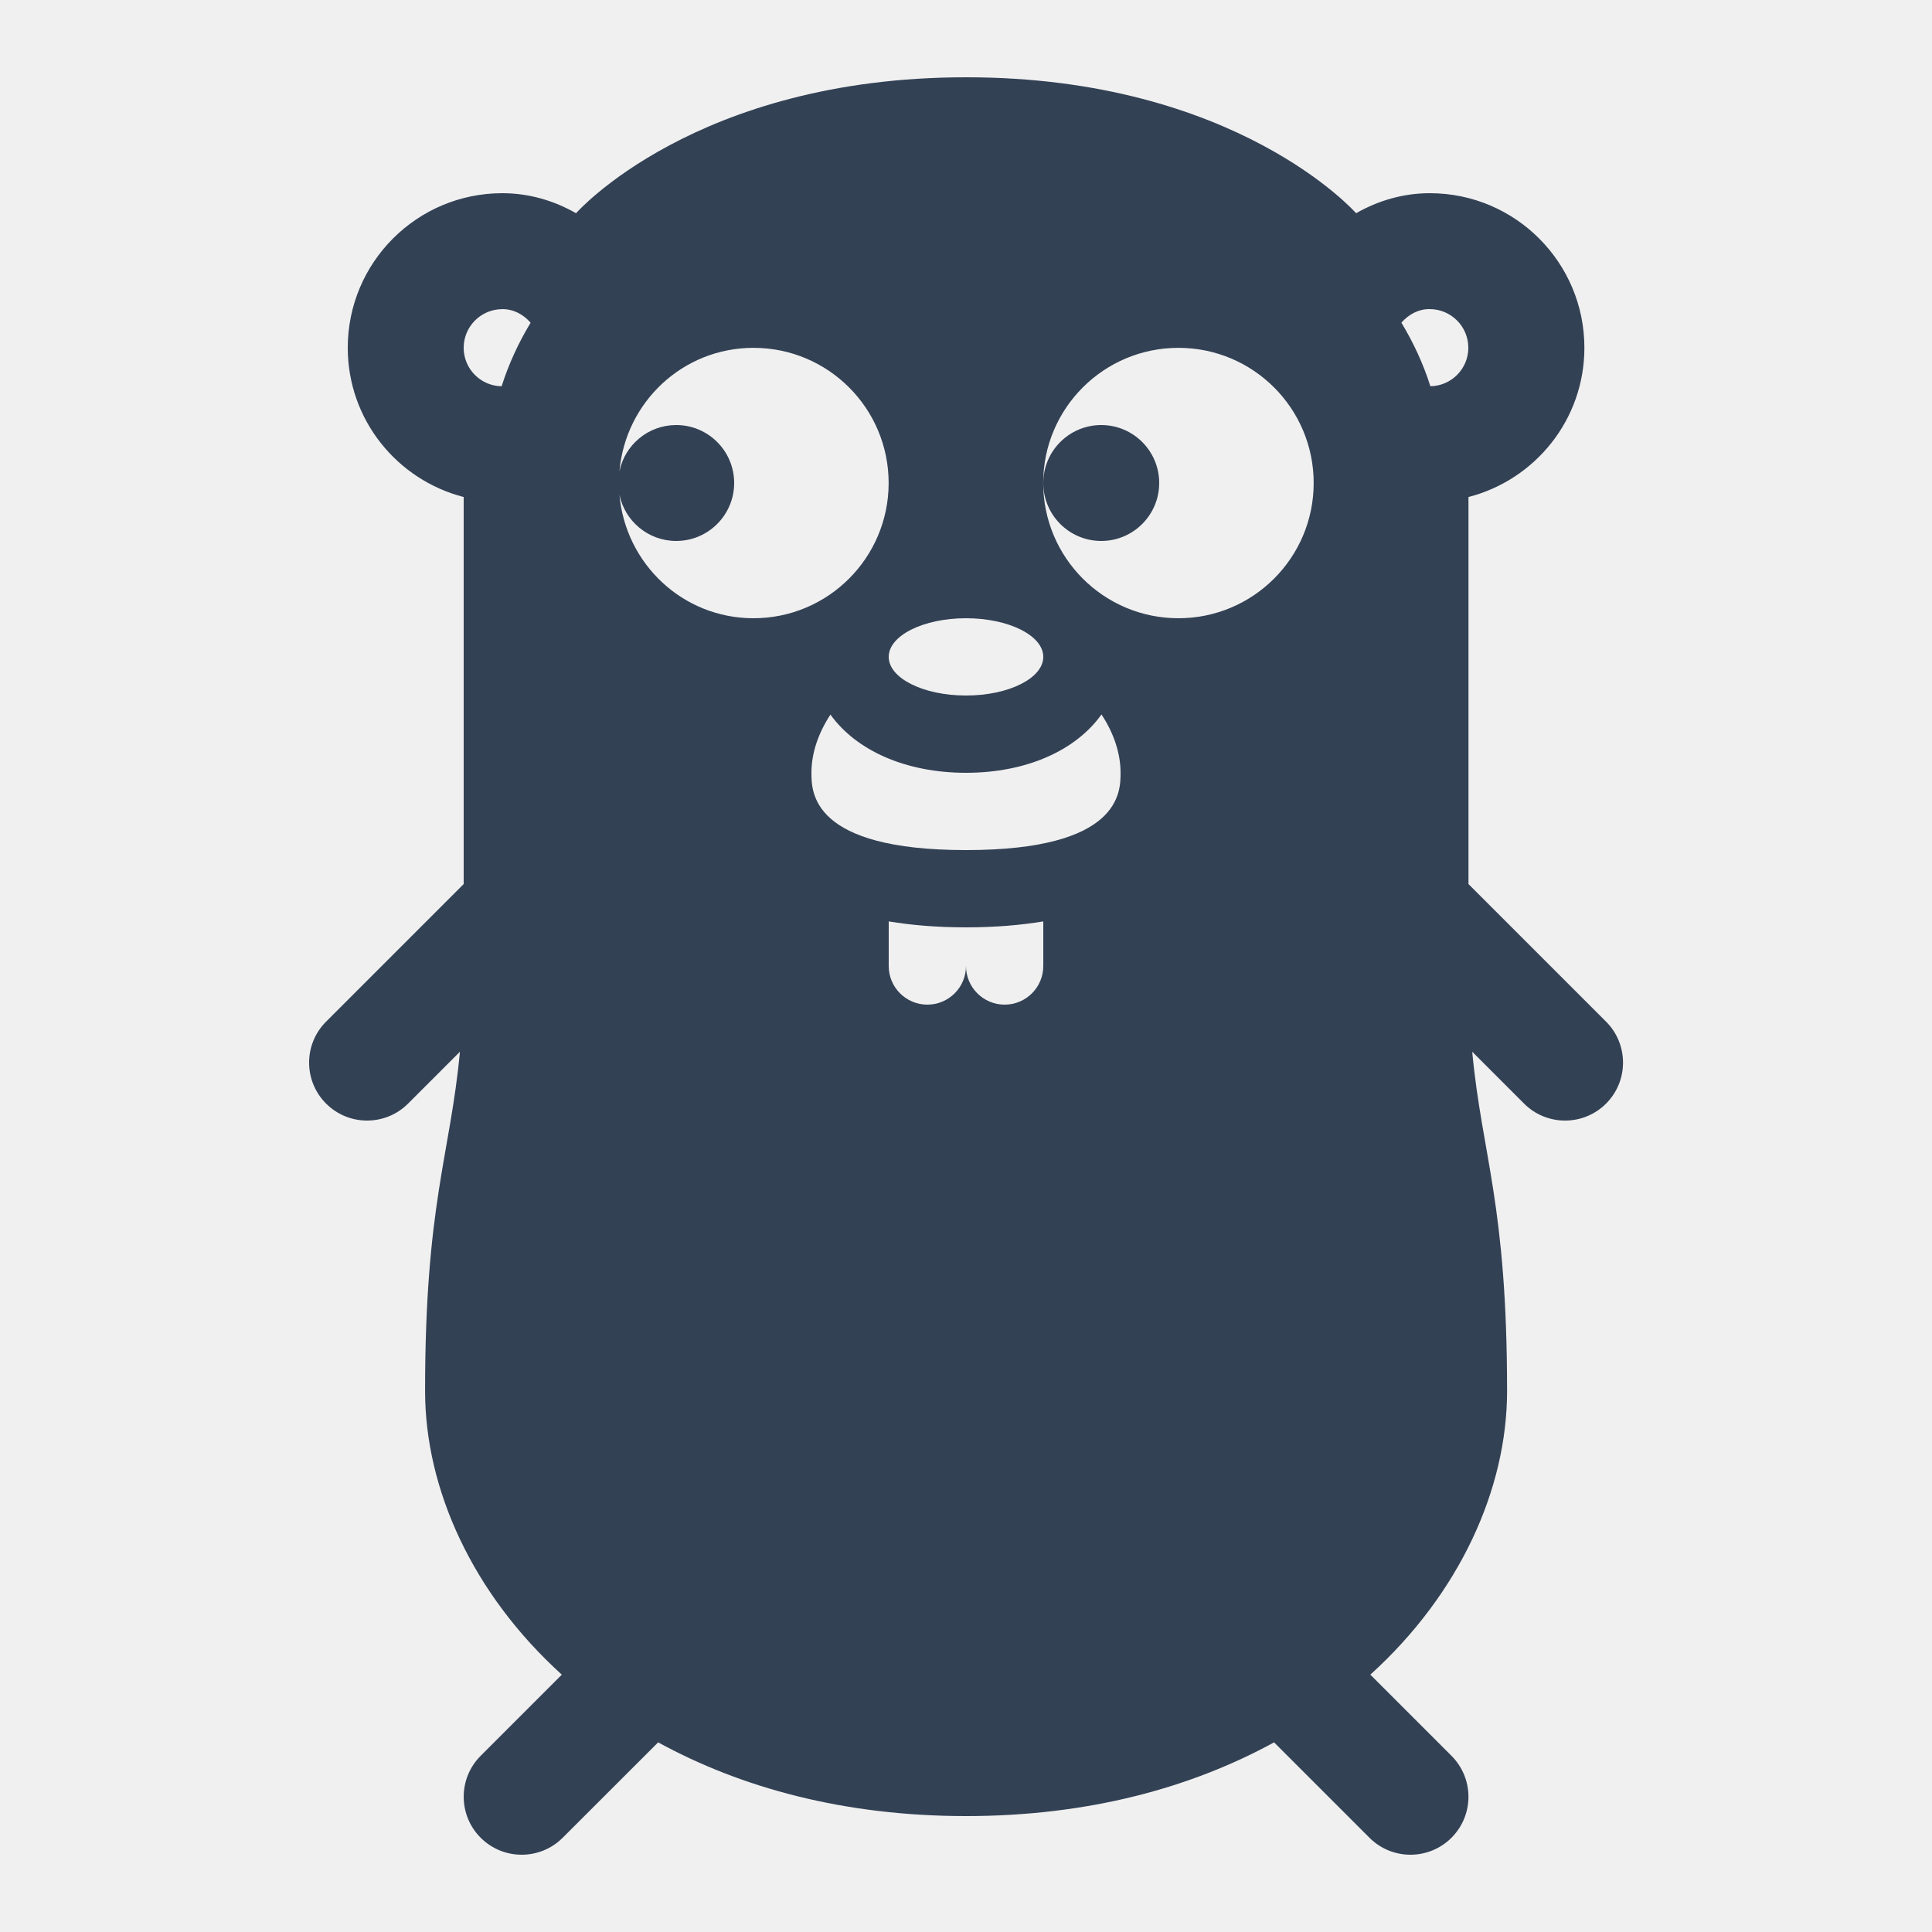
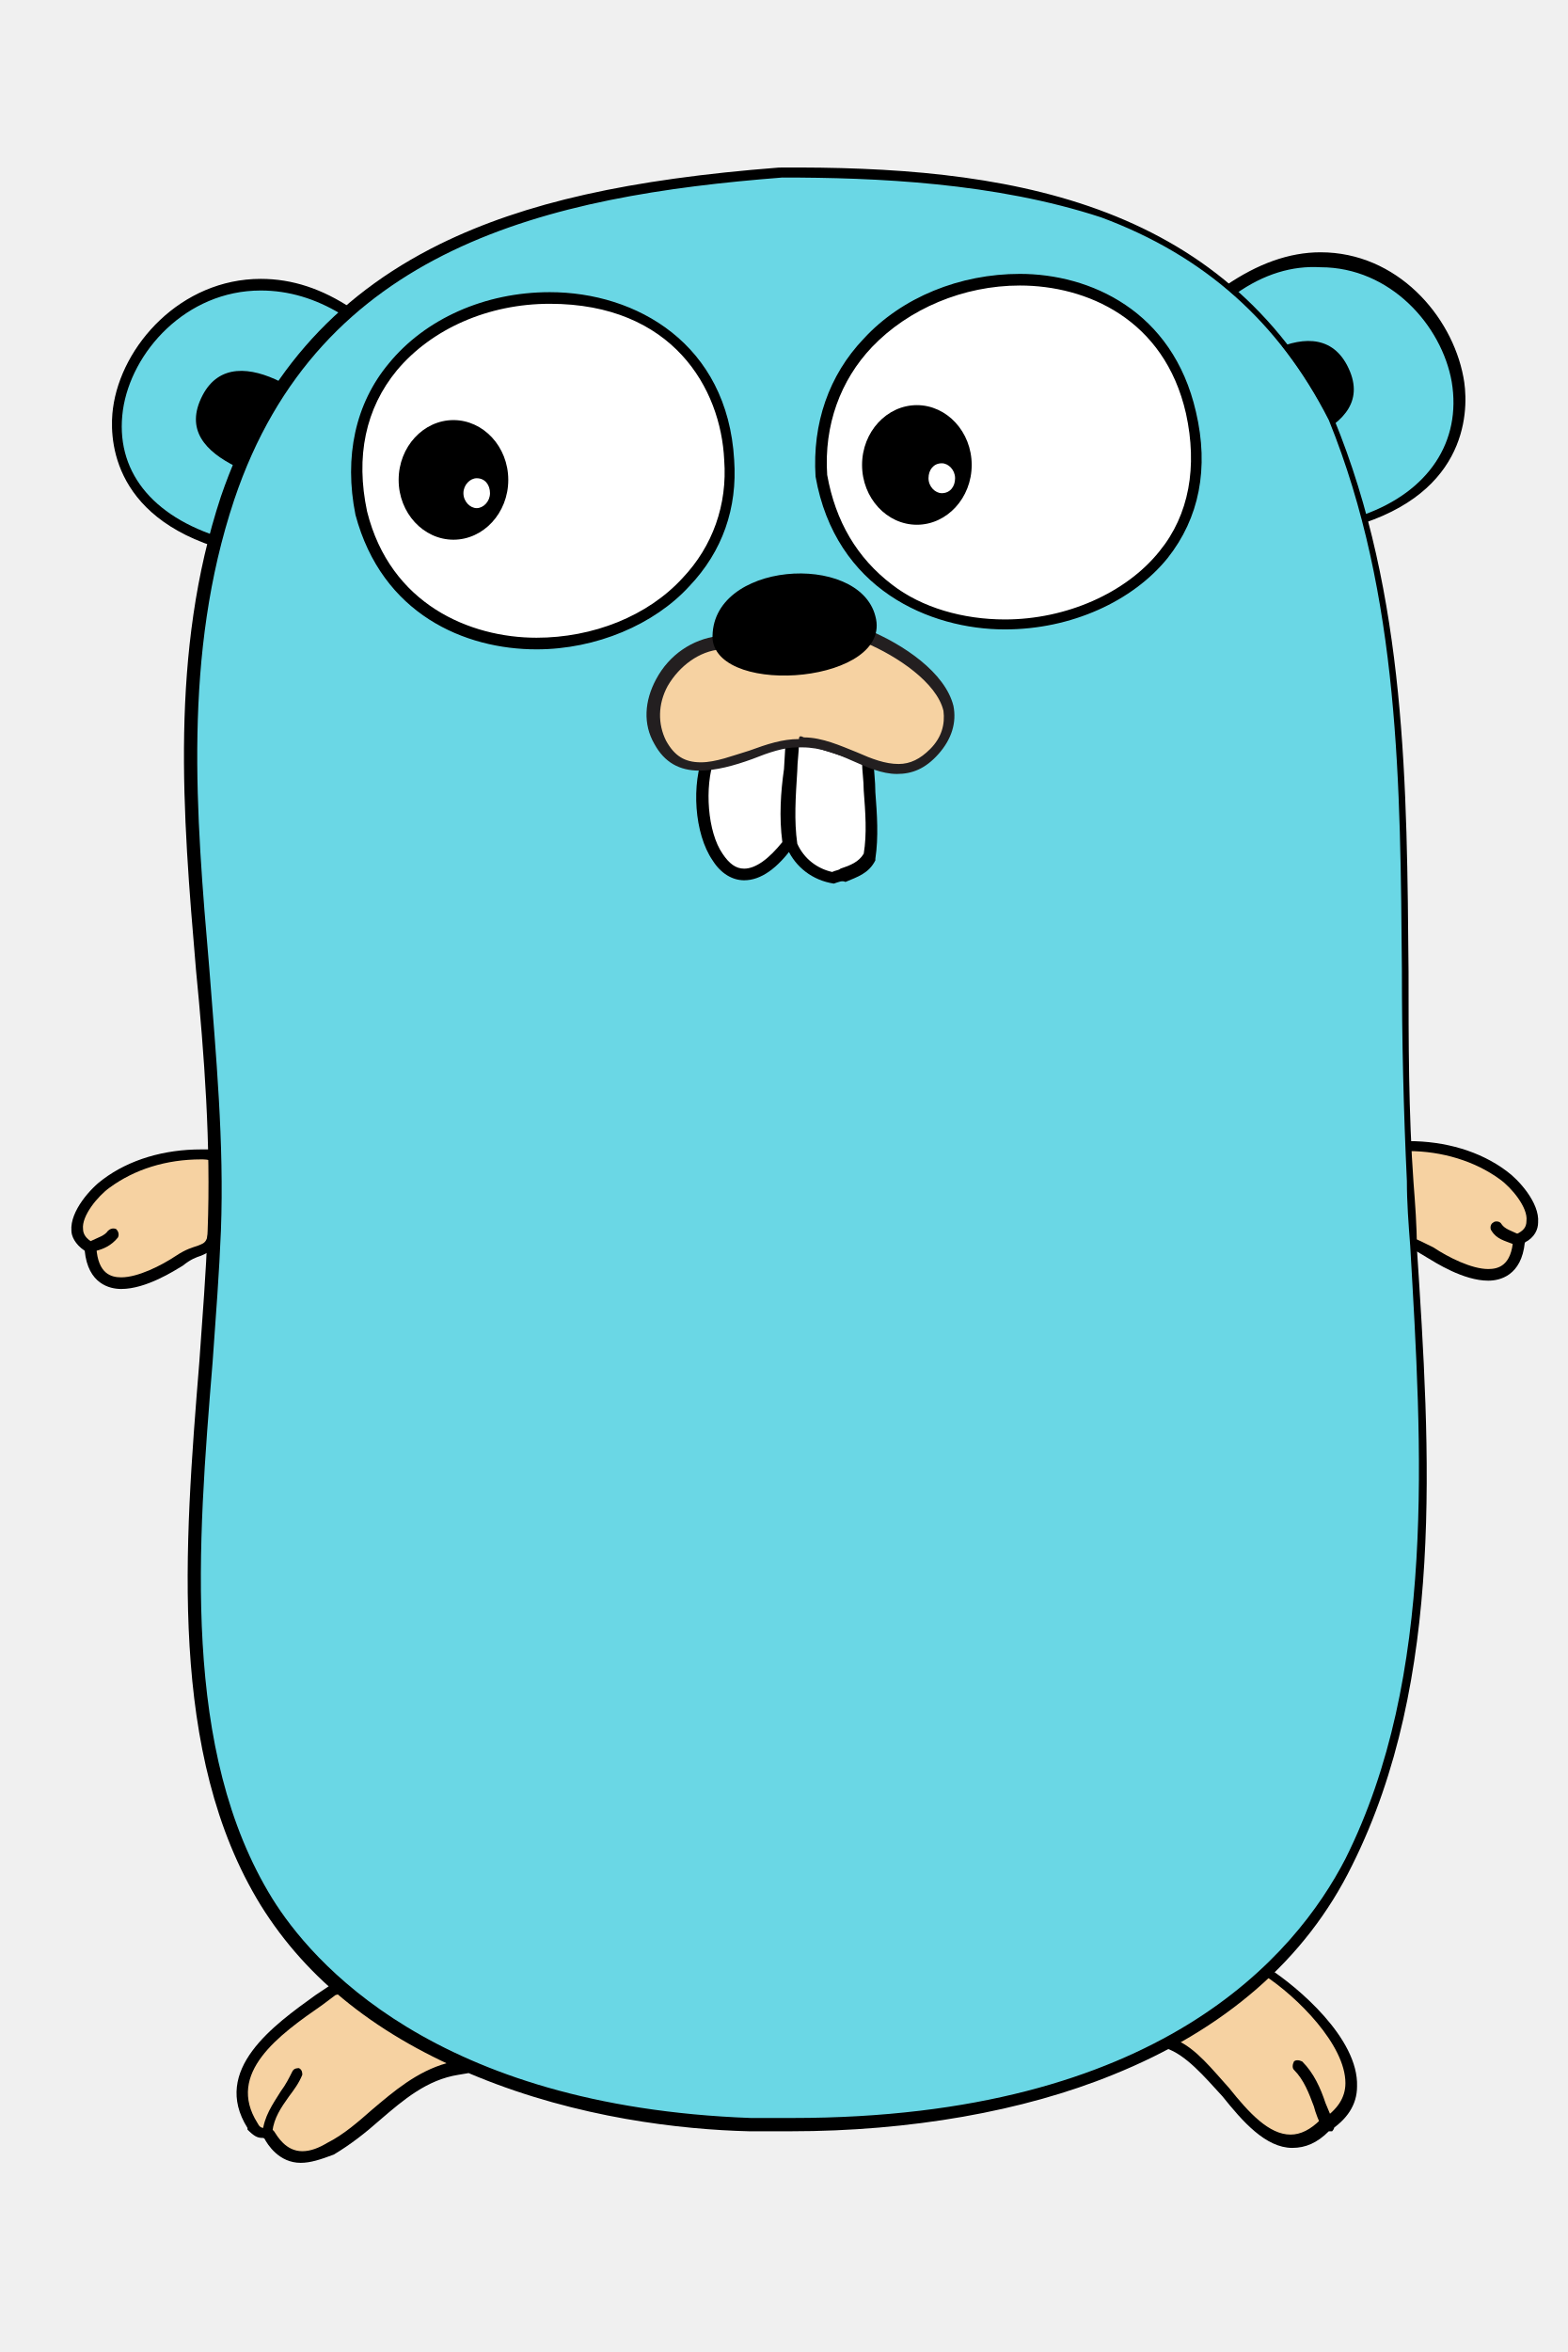
- <svg xmlns="http://www.w3.org/2000/svg" viewBox="0,0,256,256" width="50px" height="50px" fill-rule="nonzero">
-   <g fill="#334155" fill-rule="nonzero" stroke="none" stroke-width="1" stroke-linecap="butt" stroke-linejoin="miter" stroke-miterlimit="10" stroke-dasharray="" stroke-dashoffset="0" font-family="none" font-weight="none" font-size="none" text-anchor="none" style="mix-blend-mode: normal">
-     <g transform="scale(5.12,5.12)">
-       <path d="M25,2c-7,0 -10.092,3.518 -10.092,3.518c-0.565,-0.322 -1.209,-0.518 -1.908,-0.518c-2.209,0 -4,1.791 -4,4c0,1.863 1.276,3.418 3,3.863v10.016l-3.561,3.561c-0.586,0.586 -0.586,1.535 0,2.121c0.293,0.293 0.677,0.439 1.061,0.439c0.384,0 0.768,-0.146 1.061,-0.439l1.342,-1.342c-0.251,2.676 -0.902,3.935 -0.902,8.781c0,2.529 1.222,5.241 3.539,7.34l-2.1,2.1c-0.586,0.586 -0.586,1.535 0,2.121c0.293,0.293 0.677,0.439 1.061,0.439c0.384,0 0.768,-0.146 1.061,-0.439l2.471,-2.469c2.134,1.169 4.797,1.908 7.969,1.908c3.172,0 5.836,-0.739 7.971,-1.908l2.469,2.469c0.292,0.293 0.677,0.439 1.061,0.439c0.384,0 0.768,-0.146 1.061,-0.439c0.586,-0.586 0.586,-1.535 0,-2.121l-2.1,-2.1c2.317,-2.099 3.539,-4.811 3.539,-7.34c0,-4.846 -0.651,-6.104 -0.902,-8.781l1.342,1.342c0.293,0.294 0.677,0.439 1.061,0.439c0.384,0 0.768,-0.146 1.061,-0.439c0.585,-0.586 0.585,-1.535 0,-2.121l-3.561,-3.561v-10.016c1.724,-0.445 3,-2.001 3,-3.863c0,-2.209 -1.791,-4 -4,-4c-0.699,0 -1.343,0.196 -1.908,0.518c0,0 -3.092,-3.518 -10.092,-3.518zM13,8c0.299,0 0.55,0.143 0.732,0.352c-0.31,0.513 -0.566,1.063 -0.75,1.645c-0.544,-0.01 -0.982,-0.45 -0.982,-0.996c0,-0.552 0.448,-1 1,-1zM37,8c0.552,0 1,0.448 1,1c0,0.546 -0.438,0.986 -0.982,0.996c-0.184,-0.583 -0.44,-1.132 -0.75,-1.645c0.182,-0.209 0.433,-0.352 0.732,-0.352zM19.502,9.002c1.933,0.001 3.497,1.567 3.496,3.5c-0.001,1.933 -1.568,3.499 -3.5,3.498c-1.829,-0.001 -3.311,-1.41 -3.467,-3.197c0.14,0.683 0.744,1.197 1.469,1.197c0.828,0 1.5,-0.672 1.5,-1.5c0,-0.829 -0.671,-1.5 -1.5,-1.5c-0.725,0 -1.329,0.514 -1.469,1.197c0.156,-1.79 1.641,-3.196 3.471,-3.195zM30.5,9.002c1.933,0.001 3.499,1.567 3.498,3.5c-0.001,1.933 -1.569,3.499 -3.502,3.498c-1.933,-0.001 -3.499,-1.569 -3.498,-3.502c0.001,-1.933 1.569,-3.497 3.502,-3.496zM28.5,11c-0.828,0 -1.5,0.672 -1.5,1.5c0,0.828 0.672,1.5 1.5,1.5c0.828,0 1.5,-0.672 1.5,-1.5c0,-0.829 -0.672,-1.5 -1.5,-1.5zM25,16c1.105,0 2,0.448 2,1c0,0.552 -0.895,1 -2,1c-1.105,0 -2,-0.448 -2,-1c0,-0.552 0.895,-1 2,-1zM28.506,18.49c0.305,0.461 0.494,0.984 0.494,1.51c0,0.5 0,2 -4,2c-4,0 -4,-1.5 -4,-2c0,-0.525 0.189,-1.046 0.492,-1.506c0.66,0.919 1.933,1.506 3.508,1.506c1.577,0 2.851,-0.588 3.506,-1.51zM23,23.846c0.583,0.096 1.24,0.154 2,0.154c0.76,0 1.417,-0.058 2,-0.154v1.154c0,0.553 -0.448,1 -1,1c-0.552,0 -1,-0.447 -1,-1c0,0.553 -0.448,1 -1,1c-0.552,0 -1,-0.447 -1,-1z" />
-     </g>
+ <svg xmlns="http://www.w3.org/2000/svg" height="2500" viewBox="15.7 3.6 94.4 121.6" width="1667">
+   <path clip-rule="evenodd" d="m21.1 68.7c.2 3.5 3.7 1.9 5.3.8 1.5-1.1 2-.2 2.1-2.3.1-1.4.2-2.7.2-4.1-2.3-.2-4.8.3-6.7 1.7-.9.7-2.8 3-.9 3.9" fill="#f6d2a2" fill-rule="evenodd" />
+   <path d="m23 71.2c-.7 0-2-.3-2.2-2.3-.6-.4-.8-.9-.8-1.2-.1-1.2 1.2-2.6 1.9-3.1 1.6-1.2 3.7-1.8 5.9-1.8h1.3v.3c.1 1.1 0 2.2-.1 3.2 0 .3 0 .6-.1.9-.1 1.5-.4 1.7-1.1 2-.3.1-.6.2-1.1.6-.5.3-2.2 1.4-3.7 1.4zm4.8-7.8c-2.1 0-4 .6-5.5 1.7-.7.5-1.7 1.7-1.6 2.5 0 .3.2.6.6.8l.2.1v.2c.1 1.6.9 1.8 1.5 1.8 1 0 2.4-.7 3.3-1.3.6-.4 1-.5 1.3-.6.5-.2.6-.2.7-1.4 0-.3 0-.6.1-.9.1-.9.1-1.9.1-2.8-.3-.1-.5-.1-.7-.1z" />
+   <path clip-rule="evenodd" d="m21.1 68.7c.5-.2 1.1-.3 1.4-.8" fill="#c6b198" fill-rule="evenodd" />
+   <path d="m21.1 69c-.1 0-.3-.1-.3-.2-.1-.2 0-.4.2-.4.1 0 .2-.1.2-.1.4-.2.8-.3 1-.6.1-.1.3-.2.5-.1.1.1.2.3.1.5-.4.5-.9.7-1.3.8l-.2.1z" />
+   <path clip-rule="evenodd" d="m29.3 26.4c-13.6-3.8-3.5-21.1 7.4-14z" fill="#6ad7e5" fill-rule="evenodd" />
+   <path d="m29.5 26.8-.3-.1c-7-2-6.9-7-6.7-8.5.5-3.8 4.1-7.8 8.9-7.8 1.9 0 3.7.6 5.5 1.8l.3.2zm1.9-15.7c-4.5 0-7.8 3.7-8.3 7.2-.5 3.6 1.7 6.4 6 7.7l7.1-13.5c-1.5-.9-3.1-1.4-4.8-1.4z" />
+   <path clip-rule="evenodd" d="m89.6 11.1c10.7-7.5 20.5 9.5 8 13.8z" fill="#6ad7e5" fill-rule="evenodd" />
+   <path d="m97.5 25.3-8.3-14.3.3-.2c1.9-1.3 3.8-2 5.7-2 4.6 0 7.9 3.8 8.6 7.5.3 1.5.6 6.6-6 8.8zm-7.4-14 7.7 13.3c3.9-1.4 5.9-4.4 5.3-8-.6-3.4-3.7-6.9-7.9-6.9-1.7-.1-3.4.4-5.1 1.6z" />
+   <path clip-rule="evenodd" d="m92 112.3c2.7 1.7 7.7 6.8 3.6 9.3-3.9 3.6-6.1-4-9.6-5 1.5-2 3.4-3.9 6-4.3" fill="#f6d2a2" fill-rule="evenodd" />
+   <path d="m93.5 122.9c-1.6 0-3-1.6-4.2-3.1-1.1-1.2-2.2-2.5-3.4-2.9l-.5-.1.3-.4c1.2-1.7 3.2-3.9 6.2-4.4h.1l.1.1c1.7 1.1 5.4 4.2 5.3 7.1 0 1.1-.6 2-1.7 2.7-.7.7-1.4 1-2.2 1zm-7-6.5c1.2.5 2.2 1.8 3.2 2.9 1.2 1.5 2.4 2.8 3.7 2.8.6 0 1.2-.3 1.8-.9h.1c.9-.6 1.4-1.3 1.4-2.2 0-2.3-2.9-5.2-4.9-6.5-1.8.5-3.6 1.7-5.3 3.9zm9.1 5.5c-.1 0-.2-.1-.3-.2-.2-.4-.4-.9-.5-1.3-.3-.8-.6-1.6-1.2-2.2-.1-.1-.1-.3 0-.5.1-.1.3-.1.5 0 .7.7 1.1 1.6 1.4 2.5l.5 1.2c.1.2 0 .4-.1.5z" />
+   <path clip-rule="evenodd" d="m43.2 118.1c-3.2.5-5 3.4-7.7 4.9-2.5 1.5-3.5-.5-3.7-.9-.4-.2-.4.2-1-.4-2.3-3.7 2.4-6.4 4.9-8.2 3.5-.8 5.7 2.2 7.5 4.6" fill="#f6d2a2" fill-rule="evenodd" />
+   <path d="m33.8 123.8c-1.3 0-2-1.1-2.2-1.5h-.1c-.3 0-.5-.1-.9-.5v-.1c-2.2-3.5 1.6-6.2 4.1-8l.9-.6h.2c.4-.1.7-.1 1.1-.1 3 0 4.9 2.6 6.5 4.7l.5.7-.6.1c-1.9.3-3.3 1.5-4.7 2.7-.9.8-1.8 1.5-2.8 2.1-.8.3-1.4.5-2 .5zm-2.2-2.1c.1 0 .2 0 .4.1h.1l.1.1c.2.3.7 1.2 1.7 1.2.5 0 1-.2 1.5-.5 1-.5 1.9-1.3 2.7-2 1.3-1.1 2.7-2.3 4.5-2.8-1.5-2-3.3-4.2-5.8-4.2-.3 0-.6 0-.9.1l-.8.6c-2.6 1.8-5.8 4.1-3.9 7.1.1.2.2.3.4.3zm.2.7c-.2 0-.4-.2-.3-.4.1-1 .6-1.7 1.1-2.5.3-.4.5-.8.7-1.2.1-.2.3-.2.4-.2.2.1.2.3.2.4-.2.5-.5.9-.8 1.3-.5.7-.9 1.3-1 2.1 0 .4-.1.5-.3.5z" />
+   <path clip-rule="evenodd" d="m29.9 21.7c-1.8-.9-3.1-2.2-2-4.3 1-1.9 2.9-1.7 4.7-.8zm64.9-1.8c1.8-.9 3.1-2.2 2-4.3-1-1.9-2.9-1.7-4.7-.8z" fill-rule="evenodd" />
+   <path clip-rule="evenodd" d="m107.1 68.2c-.2 3.5-3.7 1.9-5.3.8-1.5-1.1-2-.2-2.1-2.3-.1-1.4-.2-2.7-.2-4.1 2.3-.2 4.8.3 6.7 1.7 1 .8 2.8 3 .9 3.9" fill="#f6d2a2" fill-rule="evenodd" />
+   <path d="m105.3 70.7c-1.5 0-3.2-1.1-3.7-1.4s-.8-.5-1.1-.6c-.8-.3-1-.5-1.1-2 0-.3 0-.6-.1-.9-.1-1-.2-2.1-.1-3.2v-.3h1.3c2.2 0 4.3.6 5.9 1.8.7.5 2 1.9 1.9 3.1 0 .4-.2.9-.8 1.2-.2 2-1.5 2.3-2.2 2.3zm-5.5-7.7c0 .9 0 1.9.1 2.8 0 .3 0 .6.1.9.1 1.2.2 1.2.7 1.4.3.1.7.3 1.3.6.9.6 2.3 1.3 3.3 1.3.6 0 1.4-.2 1.5-1.8v-.2l.2-.1c.4-.2.6-.4.6-.8.1-.8-.9-2-1.6-2.5-1.5-1.1-3.5-1.7-5.5-1.7-.2.1-.4.1-.7.1z" />
+   <path clip-rule="evenodd" d="m107.1 68.2c-.5-.2-1.1-.3-1.4-.8" fill="#c6b198" fill-rule="evenodd" />
+   <path d="m107.1 68.6h-.1l-.2-.1c-.5-.2-1-.3-1.3-.8-.1-.1-.1-.4.1-.5.1-.1.4-.1.5.1.2.3.6.4 1 .6.1 0 .2.1.2.1.2.1.3.3.2.4s-.3.2-.4.2z" />
+   <path clip-rule="evenodd" d="m62.8 4c13.6 0 26.3 1.9 33 15 6 14.6 3.8 30.4 4.8 45.9.8 13.3 2.5 28.6-3.6 40.9-6.5 12.9-22.7 16.2-36 15.7-10.5-.4-23.1-3.8-29.1-13.4-6.9-11.2-3.7-27.9-3.2-40.4.6-14.8-4-29.7.9-44.1 4.9-15.1 18.5-18.5 33.2-19.6" fill="#6ad7e5" fill-rule="evenodd" />
+   <path d="m63.3 121.9h-2.5c-4.1-.1-10.3-.8-16.4-3.3-5.9-2.4-10.2-5.8-13-10.3-5.6-9.1-4.6-21.6-3.7-32.7.2-2.8.4-5.4.5-7.9.2-5.2-.2-10.6-.7-15.7-.8-9.4-1.6-19.1 1.5-28.5 2.4-7 6.7-12 13.2-15.2 5.1-2.5 11.4-3.9 20.4-4.6 13.4-.1 26.7 1.8 33.4 15.1 4.4 10.7 4.4 22.2 4.5 33.3 0 4.2 0 8.5.3 12.7.1 1.3.2 2.6.2 3.9.8 12.2 1.7 26-3.9 37.2-2.8 5.7-7.7 9.9-14.4 12.6-5.4 2.2-12.2 3.4-19.4 3.4zm-.5-117.6c-14.1 1.1-27.9 4.2-33 19.4-3.1 9.3-2.3 18.9-1.5 28.2.4 5.2.9 10.5.7 15.8-.1 2.5-.3 5.1-.5 7.9-.9 11-1.9 23.4 3.6 32.3 2.3 3.7 9.7 12.5 28.8 13.2h2.5c22.1 0 30.3-9.8 33.3-15.6 5.5-11 4.6-24.8 3.9-36.9-.1-1.3-.2-2.6-.2-3.9-.2-4.2-.3-8.5-.3-12.7-.1-11-.1-22.5-4.4-33.1-3-5.9-7.5-9.9-13.7-12.2-6.4-2.1-13.6-2.4-19.2-2.4z" />
+   <path clip-rule="evenodd" d="m65.2 22.2c2.4 14.2 25.6 10.4 22.3-3.9-3-12.8-23.1-9.2-22.3 3.9" fill="#fff" fill-rule="evenodd" />
+   <path d="m76.2 31.5c-4.5 0-10.2-2.4-11.4-9.2-.2-3.2.8-6.1 2.9-8.3 2.3-2.5 5.8-3.9 9.4-3.9 4.2 0 9.2 2.2 10.6 8.3.8 3.4.2 6.4-1.7 8.8-2.1 2.6-5.8 4.3-9.8 4.3zm-10.7-9.3c.5 2.8 1.8 5 3.9 6.6 1.8 1.4 4.3 2.1 6.8 2.1 3.7 0 7.3-1.6 9.3-4.1 1.8-2.2 2.3-5.1 1.6-8.3-1.3-5.7-6-7.7-10-7.7-3.4 0-6.7 1.4-8.9 3.7-1.9 2-2.9 4.7-2.7 7.7z" />
+   <path clip-rule="evenodd" d="m37.5 24.5c3.2 12.3 22.9 9.2 22.2-3.2-.9-14.8-25.3-12-22.2 3.2" fill="#fff" fill-rule="evenodd" />
+   <path d="m48 32.7c-4.3 0-9.3-2.1-10.9-8.1-.7-3.5 0-6.7 2-9.1 2.2-2.7 5.8-4.3 9.7-4.3 5.2 0 10.7 3.1 11.1 10.1.2 2.9-.7 5.5-2.7 7.6-2.1 2.3-5.6 3.8-9.2 3.8zm.8-20.8c-3.7 0-7.1 1.5-9.2 4-1.9 2.3-2.5 5.2-1.8 8.5 1.4 5.6 6.2 7.6 10.2 7.6 3.4 0 6.7-1.3 8.8-3.6 1.8-1.9 2.7-4.4 2.5-7.1-.2-4.3-3.1-9.4-10.5-9.4z" />
+   <path clip-rule="evenodd" d="m68 39.2c0 1.8.4 3.9.1 5.9-.5.9-1.4 1-2.2 1.3-1.1-.2-2-.9-2.5-1.9-.3-2.2.1-4.4.2-6.6z" fill="#fff" fill-rule="evenodd" />
+   <path d="m65.9 46.8c-1.3-.2-2.3-1-2.8-2.1-.2-1.6-.1-3.1 0-4.6.1-.7.1-1.4.1-2.1v-.4l5.1 1.6v.2c0 .6.1 1.2.1 1.9.1 1.3.2 2.7 0 4v.1c-.4.8-1.1 1-1.8 1.3-.2-.1-.4 0-.7.1zm-2.2-2.4c.4.9 1.2 1.5 2.1 1.7.2-.1.4-.1.5-.2.6-.2 1.1-.4 1.4-.9.2-1.2.1-2.5 0-3.8 0-.6-.1-1.2-.1-1.7l-3.8-1.2c0 .6-.1 1.2-.1 1.7-.1 1.6-.2 3 0 4.4z" />
+   <g clip-rule="evenodd" fill-rule="evenodd">
+     <path d="m46.3 22.5c0 2-1.5 3.6-3.3 3.6s-3.3-1.6-3.3-3.6 1.5-3.6 3.3-3.6 3.3 1.6 3.3 3.6" />
+     <path d="m45.2 23.3c0 .5-.4.9-.8.9s-.8-.4-.8-.9.4-.9.8-.9c.5 0 .8.4.8.9" fill="#fff" />
+     <path d="m74.2 21.6c0 2-1.5 3.6-3.3 3.6s-3.3-1.6-3.3-3.6 1.5-3.6 3.3-3.6 3.3 1.6 3.3 3.6" />
+     <path d="m73.2 22.4c0 .5-.3.9-.8.9-.4 0-.8-.4-.8-.9s.3-.9.8-.9c.4 0 .8.4.8.9m-14.8 16.6c-1.5 3.5.8 10.6 4.8 5.4-.3-2.2.1-4.4.2-6.6z" fill="#fff" />
  </g>
+   <path d="m60.5 46.6c-.7 0-1.4-.4-1.9-1.2-1.1-1.6-1.3-4.6-.5-6.5l.1-.2 5.5-1.4v.4l-.1 2.2c-.1 1.5-.2 2.9 0 4.4v.1l-.1.1c-1 1.4-2 2.1-3 2.1zm-1.8-7.3c-.6 1.7-.4 4.4.5 5.7.4.6.8.9 1.3.9.7 0 1.5-.6 2.3-1.6-.2-1.5-.1-3 .1-4.4l.1-1.7z" />
+   <path clip-rule="evenodd" d="m58.9 32.2c-2.7.2-4.9 3.5-3.5 6 1.9 3.4 6-.3 8.6 0 3 .1 5.4 3.2 7.8.6 2.7-2.9-1.2-5.7-4.1-7z" fill="#f6d2a2" fill-rule="evenodd" />
+   <path d="m69.7 40.2c-.9 0-1.8-.4-2.7-.8s-1.9-.8-3-.8h-.3c-.8 0-1.7.3-2.7.7-1.1.4-2.2.7-3.2.7-1.2 0-2.1-.5-2.7-1.6-.7-1.2-.6-2.6.1-3.9.8-1.5 2.2-2.4 3.7-2.6l8.9-.4h.1c2.2.9 4.7 2.6 5.2 4.6.2 1-.1 2-.9 2.9s-1.6 1.2-2.5 1.2zm-5.6-2.2c1.1 0 2.2.5 3.2.9.9.4 1.7.7 2.5.7.7 0 1.3-.3 1.9-.9.7-.7.9-1.5.8-2.3-.4-1.7-2.8-3.3-4.7-4.1l-8.7.4c-1.3.1-2.5 1-3.2 2.2-.6 1.1-.6 2.3-.1 3.3.5.9 1.1 1.3 2.1 1.3.9 0 1.9-.4 2.9-.7 1.1-.4 2-.7 3-.7 0-.2.1-.2.3-.1z" fill="#231f20" />
+   <path clip-rule="evenodd" d="m58.6 32.1c-.2-4.7 8.8-5.3 9.8-1.4 1.1 4-9.4 4.9-9.8 1.4" fill-rule="evenodd" />
</svg>
